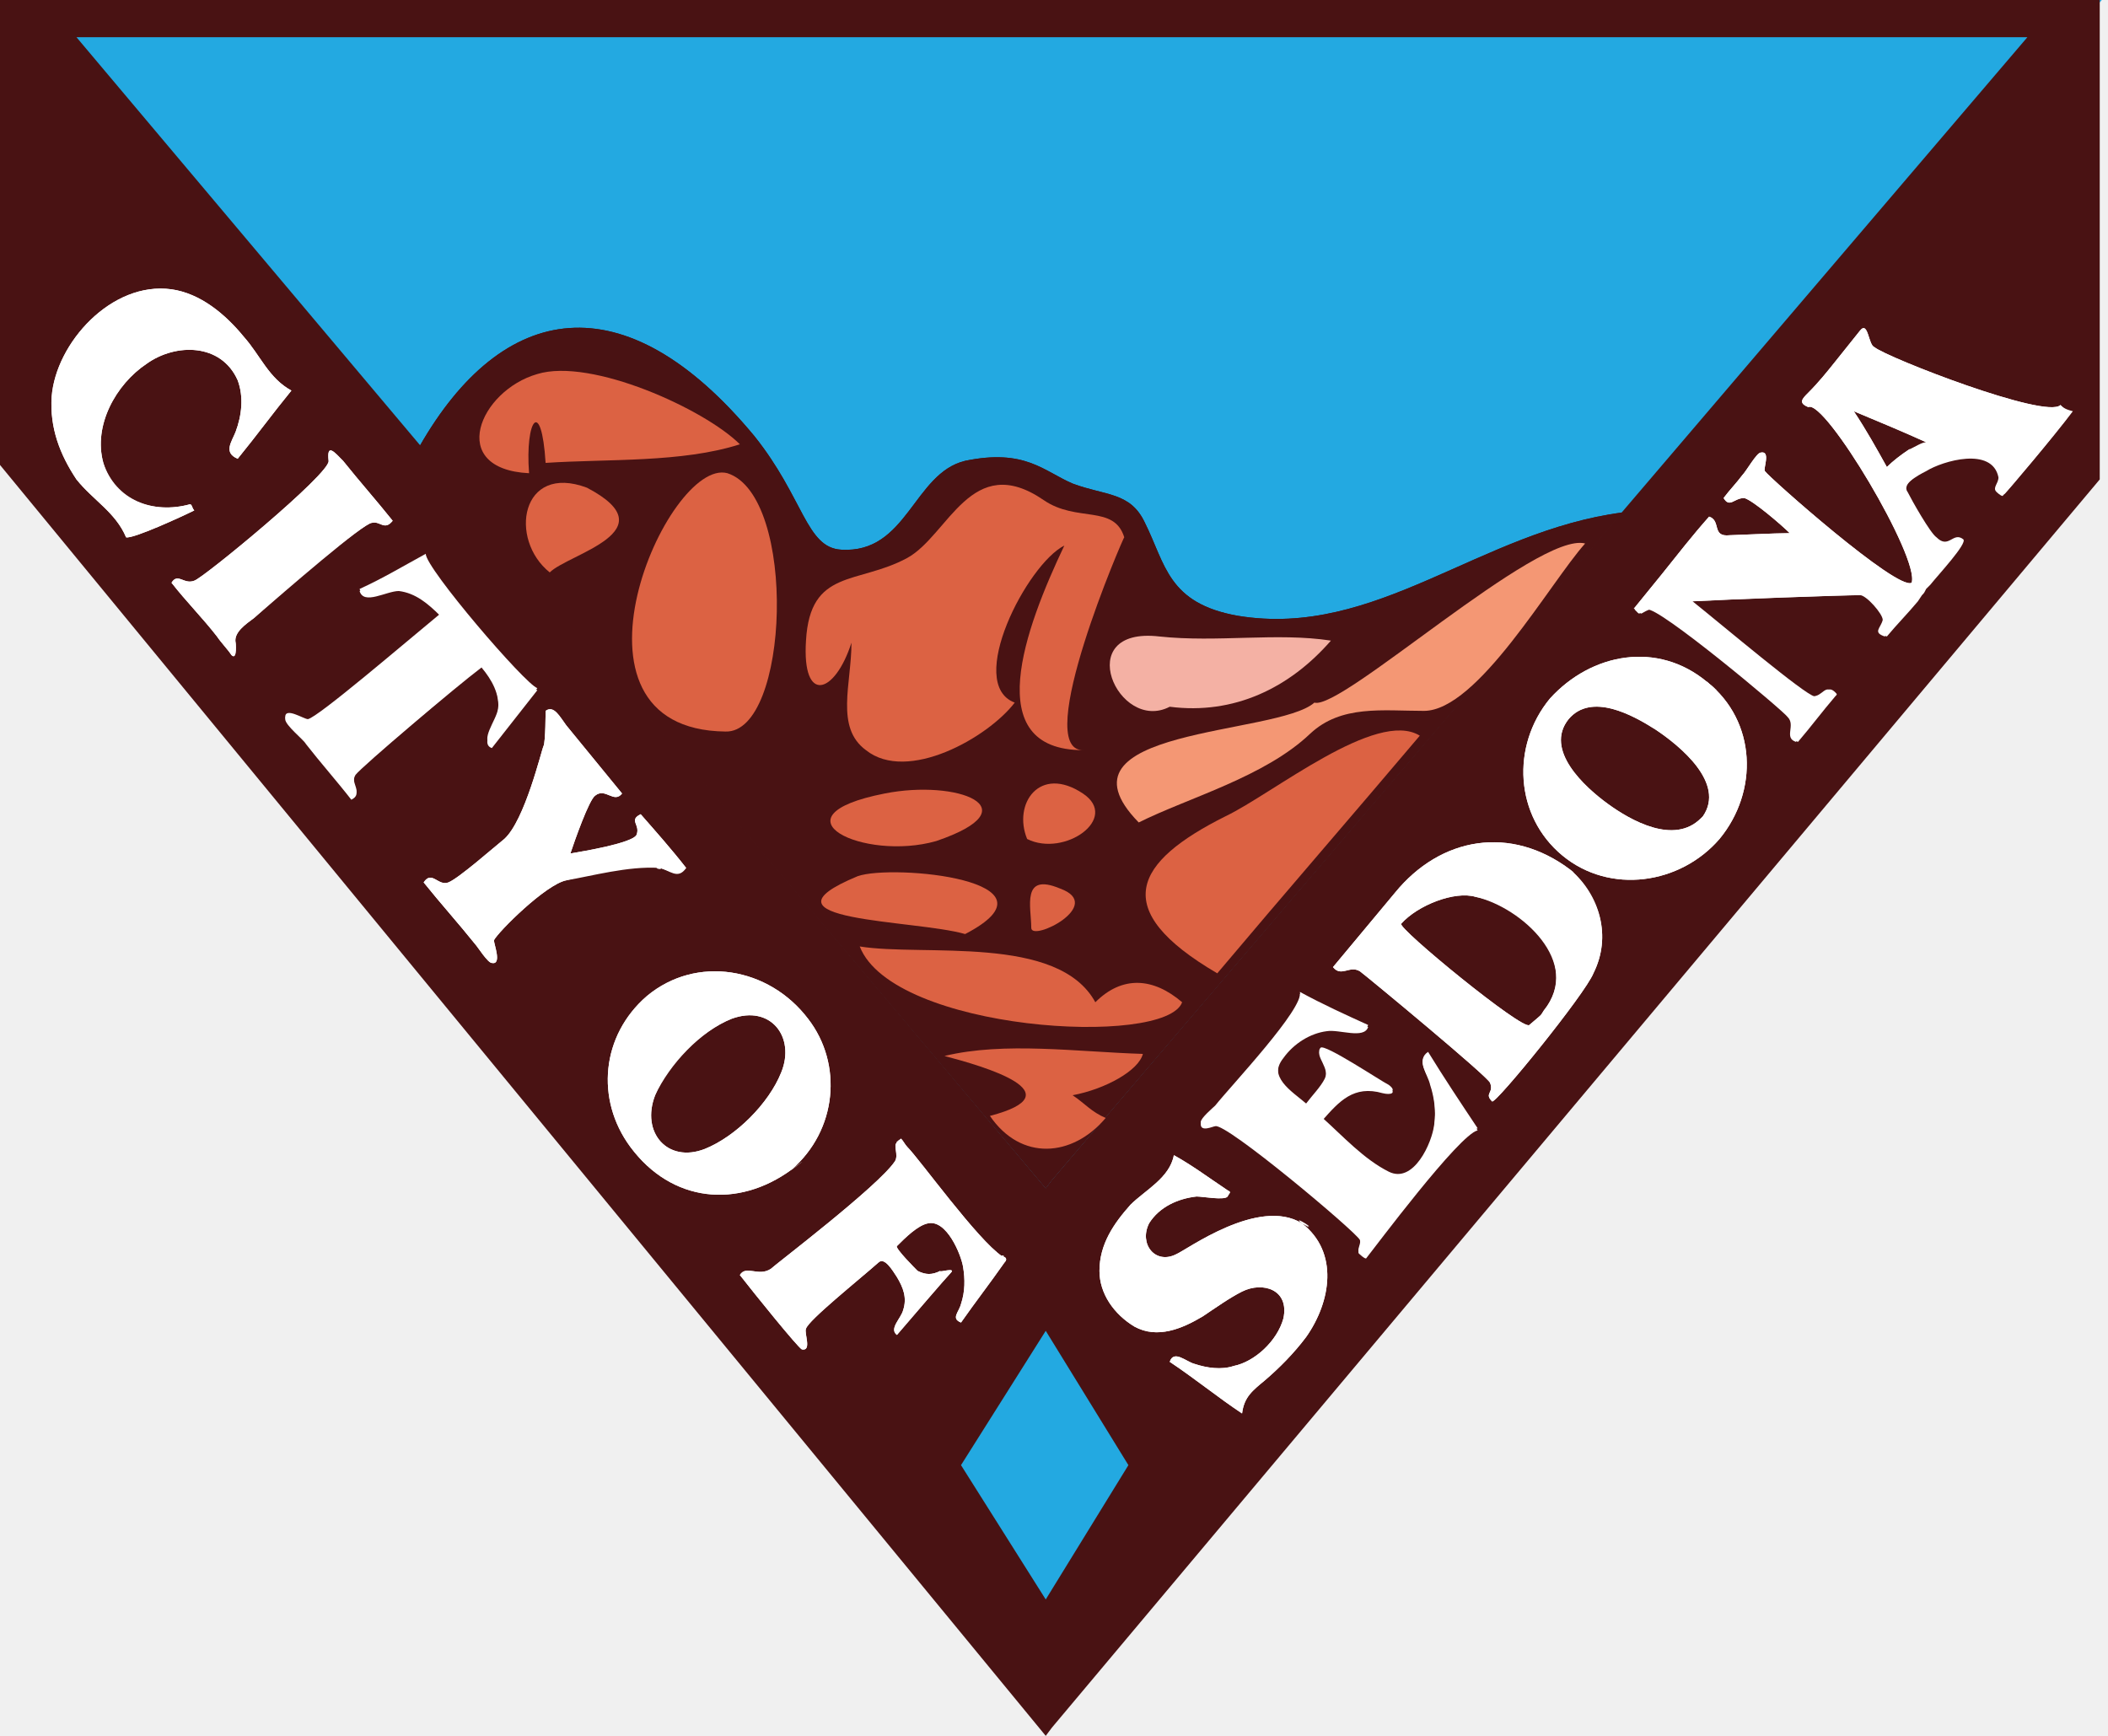
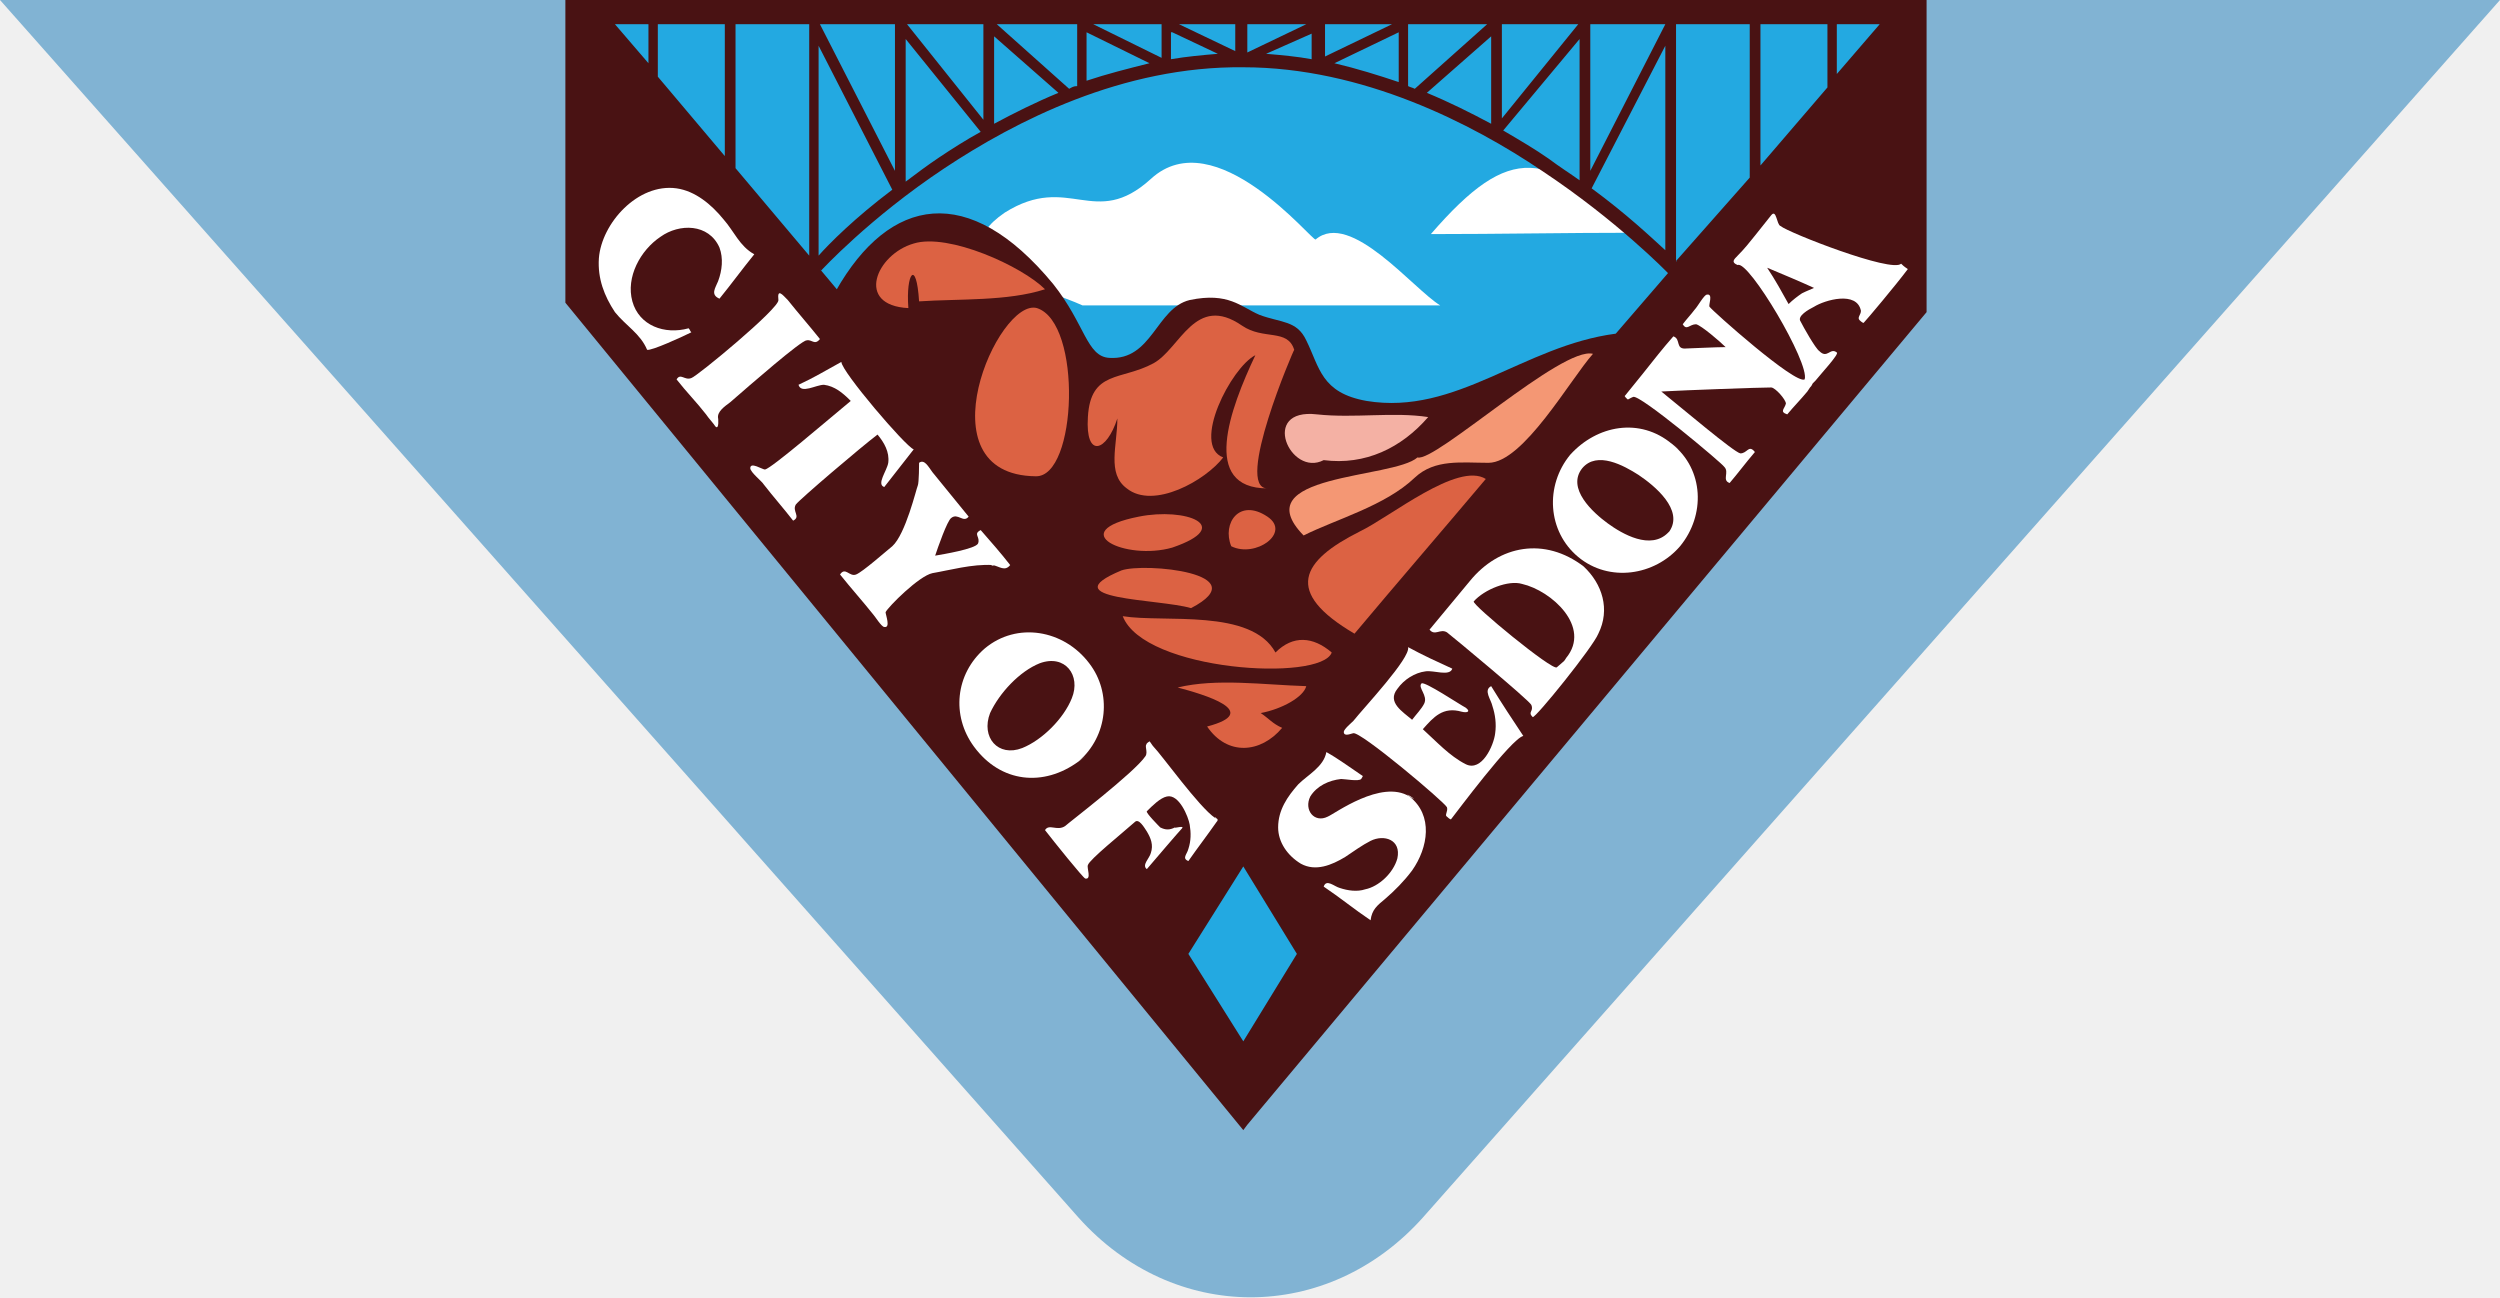
- <svg xmlns="http://www.w3.org/2000/svg" width="102" height="84" viewBox="0 0 102 84" fill="none">
-   <path d="M0 0L50.6 59.1L101.7 0H0Z" fill="#23A9E1" />
-   <path d="M50.9 0H0V22.5L50.6 84L50.9 83.6L101.6 23.2V0H50.9ZM50.9 57.1L50.6 57.5L3.7 1.8H50.9H98.1L50.9 57.1Z" fill="#491213" />
-   <path d="M50.6 57.5L50.9 57.1L78.5 24.8C71.6 25.7 66.6 30.9 59.9 29.8C56.5 29.2 56.4 27.3 55.4 25.3C54.7 23.8 53.5 24 51.9 23.4C50.5 22.8 49.6 21.7 46.7 22.3C44.2 22.9 43.9 26.8 40.7 26.6C39 26.5 38.9 24.1 36.5 21.1C30.2 13.5 24.3 14.6 20.3 21.6L50.6 57.5Z" fill="#491213" />
-   <path d="M23.3 32.2C23.8 32.8 24.2 33.5 24.1 34.3C24 34.9 23.2 35.8 23.8 36.1C24.5 35.2 25.3 34.2 26 33.3C25.4 33.1 20.6 27.5 20.6 26.8C19.5 27.4 18.5 28 17.4 28.5C17.6 29.2 18.7 28.5 19.3 28.5C20.1 28.6 20.7 29.1 21.3 29.7C19.6 31.1 15.4 34.7 14.9 34.8C14.7 34.8 13.8 34.2 13.8 34.7C13.8 35 14.7 35.7 14.8 35.9C15.5 36.8 16.3 37.7 17 38.6C17.6 38.3 16.9 37.9 17.2 37.4C17.5 37.1 22.1 33.2 23.3 32.2Z" fill="white" />
-   <path d="M18 25.3C18.4 25.2 18.6 25.7 19 25.2C18.2 24.2 17.4 23.3 16.6 22.3C16.2 21.9 15.8 21.4 15.9 22.3C16 22.9 9.8 28 9.4 28.1C8.9 28.3 8.6 27.7 8.3 28.2C9 29.1 9.8 29.9 10.5 30.8C10.7 31.1 11 31.4 11.2 31.7C11.5 32 11.4 31 11.4 31.1C11.3 30.6 11.9 30.2 12.3 29.9C13.8 28.5 17.6 25.3 18 25.3Z" fill="white" />
-   <path d="M9.2 24.4C7.4 24.9 5.6 24.2 5 22.4C4.5 20.6 5.6 18.6 7.1 17.6C8.5 16.6 10.7 16.6 11.5 18.4C11.8 19.2 11.7 20.1 11.4 20.9C11.2 21.4 10.8 21.9 11.5 22.2C12.4 21.1 13.2 20 14.1 18.9C13 18.3 12.6 17.2 11.8 16.3C10.9 15.2 9.7 14.2 8.3 14C5.4 13.6 2.7 16.6 2.5 19.2C2.4 20.7 2.9 22 3.7 23.2C4.5 24.2 5.6 24.8 6.1 26C6.4 26.1 8.8 25 9.4 24.7C9.3 24.6 9.3 24.4 9.2 24.4C8.5 24.6 9.2 24.4 9.2 24.4Z" fill="white" />
-   <path d="M48.5 60.8C47.3 60 44.5 56.1 43.9 55.5C43.8 55.4 43.7 55.2 43.6 55.1C43.6 55.1 43.3 55.3 43.4 55.3C43.2 55.4 43.5 55.9 43.3 56.2C42.5 57.4 37.5 61.2 37.3 61.4C36.7 61.8 36.1 61.2 35.8 61.7C36.5 62.6 38.6 65.2 38.8 65.3C39.3 65.4 38.9 64.5 39 64.3C39.1 63.9 41.6 61.9 42.5 61.1C42.8 60.8 43.2 61.5 43.4 61.8C43.7 62.3 43.9 62.8 43.7 63.4C43.6 63.8 43 64.3 43.4 64.6C44 63.9 45.8 61.8 46 61.6C46.3 61.3 45.4 61.6 45.5 61.5C45.1 61.7 44.8 61.7 44.4 61.5C44.3 61.4 43.3 60.4 43.4 60.3C43.8 59.9 44.4 59.3 44.9 59.2C45.8 59 46.5 60.7 46.6 61.3C46.7 61.9 46.7 62.5 46.5 63.1C46.4 63.5 46 63.8 46.5 64C47.2 63 47.9 62.1 48.6 61.1C48.8 60.9 48.6 60.8 48.5 60.8C48.4 60.7 48.7 60.8 48.5 60.8Z" fill="white" />
-   <path d="M38.3 56.6C40.5 54.7 40.8 51.5 39.1 49.3C37.2 46.8 33.7 46.2 31.3 48.2C29.1 50.1 28.8 53.2 30.5 55.5C32.5 58.2 35.7 58.5 38.3 56.6C39.5 55.7 38.2 56.7 38.3 56.6ZM37.8 51.9C37.2 53.4 35.6 55 34.1 55.6C32.3 56.3 31 54.8 31.7 53C32.3 51.5 33.9 49.9 35.4 49.3C37.3 48.6 38.5 50.2 37.8 51.9C37.5 52.8 37.9 51.7 37.8 51.9Z" fill="white" />
-   <path d="M31.9 42C32.4 42.1 32.8 42.6 33.2 42C32.5 41.1 31.7 40.2 31 39.4C30.4 39.7 31 39.9 30.8 40.4C30.6 40.8 28.2 41.2 27.6 41.3C27.8 40.7 28.5 38.7 28.8 38.5C29.3 38.1 29.7 38.9 30.1 38.4C29.2 37.3 28.3 36.2 27.4 35.1C27.1 34.7 26.8 34.1 26.4 34.4C26.4 34.4 26.4 35.9 26.3 36.1C26.2 36.3 25.4 39.7 24.4 40.6C23.9 41 22.2 42.5 21.7 42.7C21.2 42.9 20.9 42.1 20.5 42.7C21.3 43.7 22.2 44.7 23 45.7C23.1 45.8 23.6 46.6 23.8 46.6C24.3 46.7 23.9 45.7 23.9 45.5C24.1 45.1 26.4 42.8 27.4 42.6C28.6 42.3 30.4 41.8 31.9 42C32.2 42.1 31.5 42 31.9 42Z" fill="white" />
-   <path d="M69.2 52.4C69.4 53 69.5 53.7 69.4 54.4C69.3 55.3 68.4 57.3 67.2 56.7C66 56.1 65 55 64 54.1C64.8 53.2 65.5 52.4 66.9 52.8C67.3 52.9 67.6 52.8 67.2 52.5C66.8 52.3 64.1 50.5 63.9 50.7C63.6 51 64.4 51.6 64.1 52.2C63.9 52.6 63.5 53 63.2 53.4C62.5 52.8 61.3 52.1 62.1 51.1C62.6 50.4 63.4 49.9 64.2 49.8C64.8 49.7 66 50.2 66.2 49.6C65.1 49.1 64 48.6 62.9 48C63.1 48.8 59.6 52.5 58.8 53.5C58.7 53.6 58.1 54.1 58.1 54.3C58.1 54.7 58.7 54.4 58.8 54.4C59.3 54.2 65.6 59.5 65.8 59.9C65.9 60.2 65.6 60.5 65.8 60.6C65.8 60.6 66 60.8 66.1 60.8C66.5 60.3 70.6 54.8 71.5 54.6C70.7 53.4 69.9 52.2 69.1 50.9C68.5 51.3 69.1 52 69.2 52.4Z" fill="white" />
-   <path d="M63 59.2C60.9 57.9 57.4 60.5 56.9 60.7C55.9 61.2 55.1 60.2 55.6 59.2C56.1 58.4 57 58 57.9 57.9C58.2 57.9 59.3 58.1 59.4 57.9C59.5 57.7 59.6 57.7 59.4 57.6C58.5 57 57.7 56.4 56.8 55.9C56.6 57 55.4 57.6 54.7 58.3C53.9 59.2 53.2 60.2 53.2 61.5C53.2 62.6 53.9 63.6 54.9 64.2C56 64.8 57.2 64.3 58.2 63.7C58.8 63.3 59.5 62.8 60.1 62.5C61.1 62 62.4 62.4 62.1 63.8C61.8 64.9 60.7 65.9 59.7 66.1C59.1 66.3 58.4 66.2 57.8 66C57.4 65.9 56.8 65.3 56.6 65.9C57.8 66.7 58.9 67.6 60.1 68.4C60.2 67.6 60.6 67.3 61.2 66.8C61.9 66.2 62.6 65.5 63.2 64.7C64.4 63 64.8 60.6 63 59.2Z" fill="white" />
-   <path d="M63 59.2C64 59.7 62.4 58.7 63 59.2V59.2Z" fill="white" />
-   <path d="M99.7 19.6C99 20.3 91.3 17.3 90.7 16.8C90.4 16.7 90.4 15.5 90 16C89.6 16.5 89.2 17 88.8 17.5C88.4 18 88 18.5 87.5 19C87.2 19.3 87 19.5 87.5 19.7C88.3 19.3 92.9 27 92.5 28.2C91.8 28.6 85.6 23.1 85.4 22.8C85.3 22.7 85.7 21.8 85.2 21.9C85 21.9 84.5 22.8 84.3 23C84 23.4 83.7 23.7 83.4 24.1C83.7 24.6 83.9 24.1 84.4 24.1C84.8 24.2 86.2 25.4 86.6 25.8C85.9 25.8 83.9 25.9 83.7 25.9C82.8 26 83.3 25.2 82.7 25C81.9 25.9 81.2 26.8 80.4 27.8C80 28.3 79.5 28.9 79.1 29.4C79 29.5 79.1 29.4 79.2 29.5C79.5 29.8 79.3 29.7 79.8 29.5C80.3 29.3 86.4 34.4 86.6 34.7C87 35.2 86.4 35.7 87 35.9C87.6 35.2 88.2 34.4 88.8 33.7C88.9 33.6 88.9 33.6 88.8 33.5C88.4 33.1 88.3 33.7 87.8 33.7C87.3 33.6 83.4 30.3 81.9 29.1C83.7 29 89.2 28.8 90.1 28.8C90.4 28.8 91.2 29.7 91.2 30C91.1 30.4 90.7 30.6 91.3 30.8C91.8 30.2 92.3 29.7 92.8 29.1L93 28.8C93.1 28.7 93.1 28.7 93.2 28.5L93.4 28.3C93.8 27.8 95.2 26.3 95 26.1C94.5 25.7 94.3 26.6 93.7 26C93.4 25.8 92.5 24.2 92.3 23.8C92 23.4 92.9 22.9 93.3 22.7C94.1 22.2 96.5 21.5 96.8 23C96.8 23.3 96.5 23.5 96.7 23.7C96.7 23.7 96.9 23.9 97 23.9C97.2 23.7 99.4 21.1 100.3 19.9C99.9 19.8 99.8 19.7 99.7 19.6ZM92.3 21.8C92.4 21.7 92.5 21.7 92.3 21.8C92 22 91.6 22.3 91.3 22.6C90.8 21.7 90.3 20.8 89.7 19.9C90.9 20.4 92.1 20.9 93.2 21.4C93 21.4 92.7 21.6 92.3 21.8Z" fill="white" />
-   <path d="M82.6 33C80.2 31 77 31.6 75 33.8C73.1 36.1 73.3 39.5 75.6 41.4C77.9 43.3 81.3 42.8 83.2 40.6C85.1 38.3 85 34.9 82.6 33ZM82.3 39.6C81 40.9 78.9 39.7 77.8 38.9C76.7 38.1 74.7 36.3 75.9 34.8C77 33.5 79 34.6 80.1 35.3C81.3 36.1 83.5 37.9 82.4 39.5C82.5 39.4 82.5 39.4 82.3 39.6Z" fill="white" />
-   <path d="M82.6 33C83.8 34 82.3 32.8 82.6 33V33Z" fill="white" />
-   <path d="M82.3 39.6C82.4 39.5 82.4 39.5 82.4 39.5C82.3 39.6 82.3 39.6 82.3 39.6Z" fill="white" />
-   <path d="M76 42.1C76.1 42.2 76.3 42.3 76 42.1C73.1 39.9 69.7 40.5 67.5 43.2C66.5 44.4 65.5 45.6 64.5 46.8C64.9 47.3 65.3 46.7 65.8 47C66.2 47.3 72 52.1 72.1 52.4C72.3 52.9 71.8 52.9 72.2 53.3C72.4 53.4 76.7 48.1 77.1 47.1C78 45.3 77.4 43.3 76 42.1ZM74.7 48.9C74.5 49.2 74.7 49 74 49.6C73.7 49.9 67.6 44.9 67.8 44.7C68.6 43.8 70.4 43.1 71.4 43.4C73.6 43.8 76.6 46.5 74.7 48.9Z" fill="white" />
-   <path d="M50.6 57.5L50.9 57.1L78.5 24.8C71.6 25.7 66.6 30.9 59.9 29.8C56.5 29.2 56.4 27.3 55.4 25.3C54.7 23.8 53.5 24 51.9 23.4C50.5 22.8 49.6 21.7 46.7 22.3C44.2 22.9 43.9 26.8 40.7 26.6C39 26.5 38.9 24.1 36.5 21.1C30.2 13.5 24.3 14.6 20.3 21.6L50.6 57.5Z" fill="#491213" />
-   <path d="M46.5 70.9L50.6 64.4L54.6 70.9L50.6 77.4L46.5 70.9Z" fill="#23A9E1" />
-   <path d="M23.3 32.3C23.8 32.9 24.2 33.6 24.1 34.4C24 35 23.2 36 23.8 36.2C24.5 35.3 25.3 34.3 26 33.4C25.4 33.2 20.6 27.6 20.6 26.9C19.5 27.5 18.5 28.1 17.4 28.6C17.6 29.3 18.7 28.6 19.3 28.6C20.1 28.7 20.7 29.2 21.3 29.8C19.6 31.2 15.4 34.8 14.9 34.9C14.7 34.9 13.8 34.3 13.8 34.8C13.8 35.1 14.7 35.8 14.8 36C15.5 36.9 16.3 37.8 17 38.7C17.6 38.4 16.9 38 17.2 37.5C17.5 37.1 22.1 33.2 23.3 32.3Z" fill="white" />
-   <path d="M18 25.3C18.4 25.2 18.6 25.7 19 25.2C18.2 24.2 17.4 23.3 16.6 22.3C16.2 21.9 15.8 21.4 15.9 22.3C16 22.9 9.8 28 9.4 28.1C8.9 28.3 8.6 27.7 8.3 28.2C9 29.1 9.8 29.9 10.5 30.8C10.7 31.1 11 31.4 11.2 31.7C11.5 32 11.4 31 11.4 31.1C11.3 30.6 11.9 30.2 12.3 29.9C13.8 28.6 17.6 25.3 18 25.3Z" fill="white" />
-   <path d="M9.2 24.4C7.4 24.9 5.5 24.2 5 22.4C4.5 20.6 5.6 18.6 7.1 17.6C8.5 16.6 10.7 16.6 11.5 18.4C11.8 19.2 11.7 20.1 11.4 20.9C11.2 21.4 10.8 21.9 11.5 22.2C12.4 21.1 13.2 20 14.1 18.9C13 18.3 12.6 17.2 11.8 16.3C10.9 15.2 9.7 14.2 8.3 14C5.4 13.6 2.7 16.6 2.5 19.2C2.4 20.7 2.9 22 3.7 23.2C4.5 24.2 5.6 24.8 6.1 26C6.4 26.1 8.8 25 9.4 24.7C9.3 24.6 9.3 24.5 9.2 24.4C8.5 24.6 9.2 24.4 9.2 24.4Z" fill="white" />
-   <path d="M48.5 60.8C47.3 60 44.5 56.1 43.9 55.5C43.8 55.4 43.7 55.2 43.6 55.1C43.6 55.1 43.3 55.3 43.4 55.3C43.2 55.4 43.5 55.9 43.3 56.2C42.5 57.4 37.5 61.2 37.3 61.4C36.7 61.8 36.1 61.2 35.8 61.7C36.5 62.6 38.6 65.2 38.8 65.3C39.3 65.4 38.9 64.5 39 64.3C39.1 63.9 41.6 61.9 42.5 61.1C42.8 60.8 43.2 61.5 43.4 61.8C43.7 62.3 43.9 62.8 43.7 63.4C43.6 63.8 43 64.3 43.4 64.6C44 63.9 45.8 61.8 46 61.6C46.3 61.3 45.4 61.6 45.5 61.5C45.1 61.7 44.8 61.7 44.4 61.5C44.3 61.4 43.3 60.4 43.4 60.3C43.8 59.9 44.4 59.3 44.9 59.2C45.8 59 46.5 60.7 46.6 61.3C46.7 61.9 46.7 62.5 46.5 63.1C46.4 63.5 46 63.8 46.5 64C47.2 63 47.9 62.1 48.6 61.1C48.8 60.9 48.6 60.8 48.5 60.8C48.4 60.7 48.7 60.8 48.5 60.8Z" fill="white" />
-   <path d="M38.3 56.6C40.5 54.7 40.8 51.5 39.1 49.3C37.2 46.8 33.7 46.2 31.3 48.2C29.1 50.1 28.8 53.2 30.5 55.5C32.5 58.2 35.7 58.5 38.3 56.6C39.5 55.7 38.2 56.7 38.3 56.6ZM37.8 51.9C37.2 53.4 35.6 55 34.1 55.6C32.3 56.3 31 54.8 31.7 53C32.4 51.5 33.9 49.9 35.4 49.3C37.3 48.6 38.5 50.2 37.8 51.9C37.4 52.8 37.9 51.7 37.8 51.9Z" fill="white" />
-   <path d="M31.9 42C32.4 42.1 32.8 42.5 33.2 42C32.5 41.1 31.7 40.2 31 39.4C30.4 39.7 31 39.9 30.8 40.4C30.6 40.8 28.2 41.2 27.6 41.3C27.8 40.7 28.5 38.7 28.8 38.5C29.3 38.1 29.7 38.9 30.1 38.4C29.2 37.3 28.3 36.2 27.4 35.1C27.1 34.7 26.8 34.1 26.4 34.4C26.4 34.4 26.4 35.9 26.3 36.1C26.2 36.3 25.4 39.7 24.4 40.6C23.9 41 22.2 42.5 21.7 42.7C21.2 42.9 20.9 42.1 20.5 42.7C21.3 43.7 22.2 44.7 23 45.7C23.1 45.8 23.6 46.6 23.8 46.6C24.3 46.7 23.9 45.7 23.9 45.5C24.1 45.1 26.4 42.8 27.4 42.6C28.6 42.4 30.4 41.9 31.9 42C32.2 42.1 31.5 42 31.9 42Z" fill="white" />
-   <path d="M25.6 22.9C21.6 22.7 23.2 18.9 26 18.1C28.6 17.3 34.1 19.8 35.8 21.5C33 22.4 29.4 22.2 26.4 22.4C26.2 19.2 25.4 20.3 25.6 22.9Z" fill="#DC6243" />
-   <path d="M26.6 27.7C24.6 26.1 25.2 22.4 28.4 23.6C32.4 25.7 27.5 26.8 26.6 27.7Z" fill="#DC6243" />
-   <path d="M35.1 35.4C26.5 35.3 32.3 22.1 35.2 22.9C38.6 24 38.2 35.5 35.1 35.4Z" fill="#DC6243" />
-   <path d="M41.2 31.1C40.4 33.6 38.8 34.1 39 31C39.2 27.5 41.5 28.3 43.9 27C45.9 25.9 47 21.8 50.5 24.2C52.1 25.3 53.9 24.4 54.4 26C54.4 25.9 49.9 36.3 52.4 36.3C47.4 36.3 49.6 30.4 51.5 26.4C49.7 27.3 46.7 33.1 49.1 34C47.8 35.7 43.9 37.9 41.9 36.3C40.4 35.2 41.2 33.1 41.2 31.1Z" fill="#DC6243" />
-   <path d="M45.3 40.7C41.8 41.7 37.2 39.5 42.8 38.4C46.3 37.7 50 39.1 45.3 40.7C45.4 40.7 45.2 40.7 45.3 40.7Z" fill="#DC6243" />
-   <path d="M49.7 40.6C49 38.9 50.3 37 52.4 38.4C54.2 39.6 51.5 41.5 49.7 40.6Z" fill="#DC6243" />
-   <path d="M46.7 45.2C44.3 44.5 36.2 44.6 41.5 42.4C43.2 41.8 51.7 42.6 46.7 45.2Z" fill="#DC6243" />
-   <path d="M49.9 44.9C49.9 43.9 49.4 42.2 51.3 43C53.5 43.8 49.9 45.6 49.9 44.9C49.9 44.9 49.9 44.7 49.9 44.9Z" fill="#DC6243" />
-   <path d="M57.2 48.5C55.8 47.3 54.3 47.2 53 48.5C51.2 45.2 44.7 46.3 41.6 45.8C43.2 49.9 56.4 50.7 57.2 48.5Z" fill="#DC6243" />
-   <path d="M55.3 51C52.1 50.9 48.6 50.4 45.7 51.1C47.6 51.6 52.1 52.9 47.9 54C49.4 56.2 51.9 56 53.5 54.1C52.8 53.8 52.5 53.4 51.9 53C53.5 52.7 55.1 51.8 55.3 51Z" fill="#DC6243" />
-   <path d="M58.9 47.1C53.6 44 54.9 41.7 59.3 39.5C61.6 38.4 66.6 34.3 68.7 35.6C65.4 39.5 62.1 43.3 58.9 47.1Z" fill="#DC6243" />
-   <path d="M55.1 39.8C50.6 35.2 61.8 35.6 63.6 34C64.9 34.4 74.4 25.7 76.7 26.3C75 28.2 71.5 34.4 68.9 34.4C66.9 34.4 64.9 34.1 63.4 35.5C61.2 37.6 57.5 38.6 55.1 39.8Z" fill="#F49774" />
-   <path d="M56.6 34.2C54.1 35.5 51.8 30.3 56.1 30.8C58.9 31.1 61.8 30.6 64.4 31C62.4 33.3 59.7 34.6 56.6 34.2Z" fill="#F4B1A4" />
-   <path d="M69.2 52.5C69.4 53.1 69.5 53.8 69.4 54.5C69.3 55.4 68.4 57.4 67.2 56.8C66 56.2 65 55.1 64 54.2C64.8 53.3 65.5 52.5 66.9 52.9C67.3 53 67.6 52.9 67.2 52.6C66.8 52.4 64.1 50.6 63.9 50.8C63.6 51.1 64.4 51.7 64.1 52.3C63.9 52.7 63.5 53.1 63.2 53.5C62.5 52.9 61.3 52.2 62.1 51.2C62.6 50.5 63.4 50 64.2 49.9C64.8 49.8 66 50.3 66.2 49.7C65.1 49.2 64 48.7 62.9 48.1C63.1 48.9 59.6 52.6 58.8 53.6C58.7 53.7 58.1 54.2 58.1 54.4C58.1 54.8 58.7 54.5 58.8 54.5C59.3 54.3 65.6 59.6 65.8 60C65.9 60.3 65.6 60.6 65.8 60.7C65.8 60.7 66 60.9 66.1 60.9C66.5 60.4 70.6 54.9 71.5 54.7C70.7 53.5 69.9 52.3 69.1 51C68.5 51.3 69.1 52 69.2 52.5Z" fill="white" />
-   <path d="M63 59.2C60.9 57.9 57.4 60.5 56.9 60.7C55.9 61.2 55.1 60.2 55.6 59.2C56.1 58.4 57 58 57.9 57.9C58.2 57.9 59.2 58.1 59.4 57.9C59.5 57.7 59.6 57.7 59.4 57.6C58.5 57 57.7 56.4 56.8 55.9C56.6 57 55.4 57.6 54.7 58.3C53.9 59.2 53.2 60.2 53.2 61.5C53.2 62.6 53.9 63.6 54.9 64.2C56 64.8 57.2 64.3 58.2 63.7C58.8 63.3 59.5 62.8 60.1 62.5C61.1 62 62.4 62.4 62.1 63.8C61.8 64.9 60.7 65.9 59.7 66.1C59.1 66.3 58.4 66.2 57.8 66C57.4 65.9 56.8 65.3 56.6 65.9C57.8 66.7 58.9 67.6 60.1 68.4C60.2 67.6 60.6 67.3 61.2 66.8C61.9 66.2 62.6 65.5 63.2 64.7C64.4 63 64.8 60.6 63 59.2Z" fill="white" />
-   <path d="M63 59.2C64 59.8 62.4 58.7 63 59.2V59.2Z" fill="white" />
-   <path d="M99.7 19.6C99 20.3 91.3 17.3 90.7 16.8C90.4 16.7 90.4 15.5 90 16C89.6 16.5 89.2 17 88.8 17.5C88.4 18 88 18.5 87.5 19C87.2 19.3 87 19.5 87.5 19.7C88.3 19.3 92.9 27 92.5 28.2C91.8 28.6 85.6 23.1 85.4 22.8C85.3 22.7 85.7 21.8 85.2 21.9C85 21.9 84.5 22.8 84.3 23C84 23.4 83.7 23.7 83.4 24.1C83.7 24.6 83.9 24.1 84.4 24.1C84.8 24.2 86.2 25.4 86.6 25.8C85.9 25.8 83.9 25.9 83.7 25.9C82.8 26 83.3 25.2 82.7 25C81.9 25.9 81.2 26.8 80.4 27.8C80 28.3 79.5 28.9 79.1 29.4C79 29.5 79.1 29.4 79.1 29.5C79.4 29.8 79.2 29.7 79.7 29.5C80.2 29.3 86.3 34.4 86.5 34.7C86.9 35.1 86.3 35.7 86.9 35.9C87.5 35.2 88.1 34.4 88.7 33.7C88.8 33.6 88.8 33.6 88.7 33.5C88.3 33.1 88.2 33.7 87.7 33.7C87.2 33.6 83.3 30.3 81.8 29.1C83.6 29 89.1 28.8 90 28.8C90.3 28.8 91.1 29.7 91.1 30C91 30.4 90.6 30.6 91.2 30.8C91.7 30.2 92.2 29.7 92.7 29.1L92.9 28.8C93 28.7 93 28.7 93.1 28.5L93.3 28.3C93.7 27.8 95.1 26.3 94.9 26.2C94.4 25.8 94.2 26.7 93.6 26.1C93.3 25.9 92.4 24.3 92.2 23.9C91.9 23.5 92.8 23 93.2 22.8C94 22.3 96.4 21.6 96.7 23.1C96.7 23.4 96.4 23.6 96.6 23.8C96.6 23.8 96.8 24 96.9 24C97.1 23.8 99.3 21.2 100.2 20C99.9 19.8 99.8 19.7 99.7 19.6ZM92.3 21.8C92.4 21.8 92.5 21.7 92.3 21.8C92 22 91.6 22.3 91.3 22.6C90.8 21.7 90.3 20.8 89.7 19.9C90.9 20.4 92.1 20.9 93.2 21.4C93 21.5 92.7 21.6 92.3 21.8Z" fill="white" />
-   <path d="M82.6 33C80.2 31 77 31.6 75 33.8C73.1 36.1 73.3 39.5 75.6 41.4C77.9 43.3 81.3 42.8 83.2 40.6C85.1 38.3 85 34.9 82.6 33ZM82.3 39.6C82.3 39.6 82.3 39.7 82.3 39.6C81 40.9 78.9 39.7 77.8 38.9C76.7 38.1 74.7 36.3 75.9 34.8C77 33.5 79 34.6 80.1 35.3C81.3 36.1 83.5 37.9 82.4 39.5C82.5 39.4 82.5 39.4 82.3 39.6Z" fill="white" />
-   <path d="M82.6 33C83.8 34 82.3 32.8 82.6 33V33Z" fill="white" />
-   <path d="M82.3 39.7C82.3 39.6 82.3 39.6 82.3 39.7C82.4 39.6 82.4 39.6 82.4 39.6C82.3 39.6 82.3 39.7 82.3 39.7Z" fill="white" />
-   <path d="M76 42.1C76.1 42.2 76.3 42.4 76 42.1C73.1 39.9 69.7 40.5 67.5 43.2C66.5 44.4 65.5 45.6 64.5 46.8C64.9 47.3 65.3 46.7 65.8 47C66.2 47.3 72 52.1 72.1 52.4C72.3 52.9 71.8 52.9 72.2 53.3C72.4 53.4 76.7 48.1 77.1 47.1C78 45.3 77.4 43.4 76 42.1ZM74.7 48.9C74.5 49.2 74.7 49 74 49.6C73.7 49.9 67.6 44.9 67.8 44.7C68.6 43.8 70.4 43.1 71.4 43.4C73.6 43.9 76.6 46.6 74.7 48.9Z" fill="white" />
+ <svg xmlns="http://www.w3.org/2000/svg" width="185" height="96" viewBox="0 0 185 96" fill="none">
+   <path d="M185 0H0L79.81 90.101C86.849 97.966 98.25 97.966 105.289 90.101L185 0Z" fill="#81B3D3" />
+   <path d="M42.83 0.697L92.004 58.84L140.882 1.095L42.83 0.697Z" fill="#23A9E1" />
+   <path d="M120.954 17.224C115.898 17.224 110.941 17.323 105.884 17.323C111.833 10.454 114.51 11.151 120.954 17.224Z" fill="white" />
+   <path d="M80.107 22.6C88.931 22.6 97.755 22.6 106.578 22.6C104.595 21.405 99.936 15.531 97.358 17.721C97.16 17.921 89.922 8.861 85.163 13.241C80.999 17.025 79.116 12.744 74.357 15.73C69.102 19.314 77.529 21.405 80.107 22.6Z" fill="white" />
+   <path d="M92.302 0H41.838V22.401L92.004 83.63L92.302 83.231L142.567 23.098V0H92.302ZM54.429 1.792H59.882V18.916L54.429 12.445V1.792ZM53.636 11.549L48.679 5.675V1.792H53.636V11.549ZM72.771 8.861L67.12 1.792H72.771V8.861ZM66.227 12.644L60.675 1.792H66.227V12.644ZM60.576 3.385L66.029 14.038C63.253 16.129 61.369 18.02 60.576 18.916V3.385ZM67.02 2.887L72.572 9.757C71.482 10.354 70.391 11.051 69.499 11.648C68.607 12.246 67.814 12.843 67.02 13.441V2.887ZM73.564 2.688L78.323 6.87C76.637 7.566 75.051 8.363 73.564 9.159V2.688ZM79.116 6.571L73.762 1.792H79.711V6.372C79.413 6.372 79.314 6.471 79.116 6.571ZM98.052 1.792H103.009L98.052 4.181V1.792ZM92.302 1.792H96.664L92.302 3.883V1.792ZM91.409 3.783L87.245 1.792H91.409V3.783ZM85.957 4.281L80.9 1.792H85.957V4.281ZM80.405 2.389L85.064 4.679C83.478 5.078 81.892 5.476 80.405 5.974V2.389ZM86.75 2.389L90.121 3.982C88.931 4.082 87.84 4.181 86.651 4.381V2.389H86.75ZM97.061 2.489V4.381C95.97 4.181 94.879 4.082 93.69 3.982L97.061 2.489ZM103.505 2.389V6.073C102.018 5.575 100.431 5.078 98.746 4.679L103.505 2.389ZM104.199 1.792H110.048L104.695 6.571C104.496 6.471 104.397 6.471 104.199 6.372V1.792ZM117.682 1.792H123.234L117.682 12.644V1.792ZM111.139 1.792H116.79L111.139 8.761V1.792ZM110.346 2.688V9.159C108.859 8.363 107.272 7.566 105.587 6.87L110.346 2.688ZM116.889 2.887V13.341C116.195 12.843 115.402 12.345 114.609 11.748C113.617 11.051 112.428 10.354 111.238 9.657L116.889 2.887ZM123.234 3.385V18.518C122.144 17.522 120.359 15.83 117.781 13.938L123.234 3.385ZM124.027 19.314V1.792H129.48V13.142L124.027 19.314C124.126 19.414 124.027 19.414 124.027 19.314ZM130.273 1.792H135.23V6.471L130.273 12.246V1.792ZM47.985 1.792V4.679L45.506 1.792H47.985ZM60.675 19.912L60.774 20.011C60.774 20.011 64.344 16.129 69.895 12.445C75.15 8.96 83.082 4.878 92.004 4.978C100.828 4.978 108.958 9.159 114.113 12.644C119.665 16.328 123.333 20.111 123.432 20.21L119.566 24.691C112.725 25.587 107.768 30.764 101.125 29.669C97.755 29.071 97.655 27.18 96.664 25.189C95.97 23.695 94.78 23.894 93.194 23.297C91.806 22.7 90.914 21.604 88.039 22.202C85.56 22.799 85.263 26.682 82.09 26.483C80.405 26.383 80.305 23.994 77.926 21.007C71.68 13.441 65.831 14.536 61.865 21.505L91.905 57.247L60.675 19.912ZM135.924 5.476V1.792H139.097L135.924 5.476Z" fill="#491213" />
+   <path d="M87.939 70.588L92.004 64.116L95.97 70.588L92.004 77.059L87.939 70.588Z" fill="#23A9E1" />
+   <path d="M64.938 32.158C65.434 32.755 65.831 33.452 65.731 34.248C65.632 34.846 64.839 35.841 65.434 36.04C66.128 35.144 66.921 34.149 67.615 33.253C67.02 33.054 62.261 27.478 62.261 26.781C61.171 27.379 60.179 27.976 59.089 28.474C59.287 29.171 60.378 28.474 60.973 28.474C61.766 28.573 62.361 29.071 62.956 29.669C61.27 31.062 57.106 34.647 56.61 34.746C56.412 34.746 55.52 34.149 55.52 34.647C55.52 34.945 56.412 35.642 56.511 35.841C57.205 36.737 57.998 37.633 58.692 38.529C59.287 38.231 58.593 37.833 58.891 37.335C59.188 36.937 63.749 33.054 64.938 32.158Z" fill="white" />
+   <path d="M59.684 25.189C60.08 25.089 60.279 25.587 60.675 25.089C59.882 24.093 59.089 23.197 58.296 22.202C57.899 21.803 57.503 21.306 57.602 22.202C57.701 22.799 51.554 27.877 51.158 27.976C50.662 28.175 50.364 27.578 50.067 28.076C50.761 28.972 51.554 29.768 52.248 30.664C52.446 30.963 52.744 31.262 52.942 31.56C53.239 31.859 53.14 30.863 53.14 30.963C53.041 30.465 53.636 30.067 54.033 29.768C55.52 28.474 59.287 25.189 59.684 25.189Z" fill="white" />
+   <path d="M50.959 24.293C49.175 24.79 47.291 24.093 46.795 22.301C46.3 20.509 47.39 18.518 48.877 17.522C50.265 16.527 52.446 16.527 53.24 18.319C53.537 19.115 53.438 20.011 53.14 20.808C52.942 21.306 52.546 21.803 53.24 22.102C54.132 21.007 54.925 19.912 55.817 18.817C54.727 18.219 54.33 17.124 53.537 16.228C52.645 15.133 51.455 14.137 50.067 13.938C47.192 13.54 44.515 16.527 44.317 19.115C44.218 20.609 44.713 21.903 45.506 23.098C46.3 24.093 47.39 24.691 47.886 25.885C48.183 25.985 50.563 24.89 51.158 24.591C51.058 24.492 51.058 24.392 50.959 24.293C50.265 24.492 50.959 24.293 50.959 24.293Z" fill="white" />
+   <path d="M89.922 60.532C88.733 59.736 85.957 55.853 85.362 55.255C85.263 55.156 85.163 54.957 85.064 54.857C85.064 54.857 84.767 55.056 84.866 55.056C84.668 55.156 84.965 55.654 84.767 55.952C83.974 57.147 79.017 60.93 78.818 61.129C78.224 61.528 77.629 60.93 77.331 61.428C78.025 62.324 80.107 64.913 80.305 65.012C80.801 65.112 80.405 64.216 80.504 64.017C80.603 63.618 83.082 61.627 83.974 60.831C84.271 60.532 84.668 61.229 84.866 61.528C85.163 62.025 85.362 62.523 85.163 63.121C85.064 63.519 84.469 64.017 84.866 64.315C85.461 63.618 87.245 61.528 87.444 61.328C87.741 61.03 86.849 61.328 86.948 61.229C86.551 61.428 86.254 61.428 85.857 61.229C85.758 61.129 84.767 60.134 84.866 60.034C85.263 59.636 85.857 59.039 86.353 58.939C87.245 58.74 87.939 60.432 88.039 61.03C88.138 61.627 88.138 62.224 87.939 62.822C87.84 63.22 87.444 63.519 87.939 63.718C88.633 62.722 89.327 61.826 90.021 60.831C90.22 60.632 90.021 60.532 89.922 60.532C89.823 60.432 90.121 60.532 89.922 60.532Z" fill="white" />
+   <path d="M79.81 56.35C81.991 54.459 82.288 51.273 80.603 49.083C78.719 46.594 75.249 45.996 72.87 47.988C70.689 49.879 70.391 52.965 72.077 55.255C74.059 57.944 77.232 58.242 79.81 56.35C80.999 55.455 79.711 56.45 79.81 56.35ZM79.314 51.671C78.719 53.165 77.133 54.758 75.646 55.355C73.861 56.052 72.572 54.559 73.266 52.766C73.96 51.273 75.448 49.68 76.935 49.083C78.818 48.386 80.008 49.979 79.314 51.671C78.918 52.567 79.413 51.472 79.314 51.671Z" fill="white" />
+   <path d="M73.465 41.815C73.96 41.914 74.357 42.313 74.754 41.815C74.059 40.919 73.266 40.023 72.572 39.226C71.978 39.525 72.572 39.724 72.374 40.222C72.176 40.62 69.796 41.018 69.201 41.118C69.4 40.521 70.094 38.529 70.391 38.33C70.887 37.932 71.284 38.728 71.68 38.231C70.788 37.136 69.895 36.04 69.003 34.945C68.706 34.547 68.408 33.95 68.012 34.248C68.012 34.248 68.012 35.742 67.913 35.941C67.814 36.14 67.02 39.525 66.029 40.421C65.533 40.819 63.848 42.313 63.352 42.512C62.856 42.711 62.559 41.914 62.162 42.512C62.956 43.507 63.848 44.503 64.641 45.499C64.74 45.598 65.236 46.395 65.434 46.395C65.93 46.494 65.533 45.499 65.533 45.3C65.731 44.901 68.012 42.611 69.003 42.412C70.193 42.213 71.978 41.715 73.465 41.815C73.762 41.914 73.068 41.815 73.465 41.815Z" fill="white" />
+   <path d="M67.219 22.799C63.253 22.6 64.839 18.817 67.615 18.02C70.193 17.224 75.646 19.713 77.331 21.405C74.555 22.301 70.986 22.102 68.012 22.301C67.814 19.115 67.02 20.21 67.219 22.799Z" fill="#DC6243" />
+   <path d="M76.637 35.244C68.111 35.144 73.861 22.003 76.736 22.799C80.107 23.894 79.711 35.343 76.637 35.244Z" fill="#DC6243" />
+   <path d="M82.685 30.963C81.892 33.452 80.305 33.95 80.504 30.863C80.702 27.379 82.982 28.175 85.362 26.881C87.345 25.786 88.435 21.704 91.905 24.093C93.491 25.189 95.276 24.293 95.772 25.885C95.772 25.786 91.31 36.14 93.789 36.14C88.832 36.14 91.013 30.266 92.897 26.284C91.112 27.18 88.138 32.954 90.517 33.85C89.228 35.543 85.362 37.733 83.379 36.14C81.892 35.045 82.685 32.954 82.685 30.963Z" fill="#DC6243" />
+   <path d="M86.75 40.521C83.28 41.516 78.719 39.326 84.271 38.231C87.741 37.534 91.409 38.928 86.75 40.521C86.849 40.521 86.651 40.521 86.75 40.521Z" fill="#DC6243" />
+   <path d="M91.112 40.421C90.418 38.728 91.707 36.837 93.789 38.231C95.573 39.425 92.897 41.317 91.112 40.421Z" fill="#DC6243" />
+   <path d="M88.138 45.001C85.758 44.304 77.728 44.403 82.982 42.213C84.668 41.616 93.095 42.412 88.138 45.001Z" fill="#DC6243" />
+   <path d="M98.548 48.286C97.16 47.092 95.672 46.992 94.384 48.286C92.599 45.001 86.155 46.096 83.082 45.598C84.668 49.68 97.754 50.477 98.548 48.286Z" fill="#DC6243" />
+   <path d="M96.664 50.775C93.491 50.676 90.021 50.178 87.146 50.875C89.03 51.373 93.491 52.667 89.327 53.762C90.815 55.952 93.293 55.753 94.879 53.861C94.185 53.563 93.888 53.165 93.293 52.766C94.879 52.468 96.466 51.572 96.664 50.775Z" fill="#DC6243" />
+   <path d="M100.233 46.892C94.979 43.806 96.267 41.516 100.63 39.326C102.91 38.231 107.867 34.149 109.949 35.443C106.677 39.326 103.406 43.109 100.233 46.892Z" fill="#DC6243" />
+   <path d="M96.466 39.625C92.004 35.045 103.108 35.443 104.893 33.85C106.182 34.248 115.6 25.587 117.88 26.184C116.195 28.076 112.725 34.248 110.147 34.248C108.165 34.248 106.182 33.95 104.695 35.343C102.513 37.434 98.845 38.43 96.466 39.625Z" fill="#F49774" />
+   <path d="M97.953 34.049C95.474 35.343 93.194 30.166 97.457 30.664C100.233 30.963 103.108 30.465 105.686 30.863C103.703 33.153 101.026 34.447 97.953 34.049Z" fill="#F4B1A4" />
+   <path d="M110.445 52.269C110.643 52.866 110.742 53.563 110.643 54.26C110.544 55.156 109.652 57.147 108.462 56.55C107.272 55.952 106.281 54.857 105.289 53.961C106.083 53.065 106.777 52.269 108.165 52.667C108.561 52.766 108.859 52.667 108.462 52.368C108.065 52.169 105.389 50.377 105.19 50.576C104.893 50.875 105.686 51.472 105.389 52.069C105.19 52.468 104.794 52.866 104.496 53.264C103.802 52.667 102.613 51.97 103.406 50.974C103.901 50.277 104.695 49.78 105.488 49.68C106.083 49.581 107.272 50.078 107.471 49.481C106.38 48.983 105.289 48.485 104.199 47.888C104.397 48.684 100.927 52.368 100.134 53.364C100.035 53.463 99.44 53.961 99.44 54.16C99.44 54.559 100.035 54.26 100.134 54.26C100.63 54.061 106.876 59.337 107.074 59.736C107.173 60.034 106.876 60.333 107.074 60.432C107.074 60.432 107.272 60.632 107.371 60.632C107.768 60.134 111.833 54.658 112.725 54.459C111.932 53.264 111.139 52.069 110.346 50.775C109.751 51.074 110.346 51.771 110.445 52.269Z" fill="white" />
+   <path d="M104.298 58.939C102.216 57.645 98.746 60.233 98.25 60.432C97.259 60.93 96.466 59.935 96.961 58.939C97.457 58.143 98.349 57.744 99.242 57.645C99.539 57.645 100.531 57.844 100.729 57.645C100.828 57.446 100.927 57.446 100.729 57.346C99.837 56.749 99.043 56.151 98.151 55.654C97.953 56.749 96.763 57.346 96.069 58.043C95.276 58.939 94.582 59.935 94.582 61.229C94.582 62.324 95.276 63.32 96.267 63.917C97.358 64.514 98.548 64.017 99.539 63.419C100.134 63.021 100.828 62.523 101.423 62.224C102.414 61.727 103.703 62.125 103.406 63.519C103.108 64.614 102.018 65.609 101.026 65.809C100.431 66.008 99.737 65.908 99.143 65.709C98.746 65.609 98.151 65.012 97.953 65.609C99.143 66.406 100.233 67.302 101.423 68.099C101.522 67.302 101.919 67.003 102.513 66.506C103.207 65.908 103.901 65.211 104.496 64.415C105.686 62.722 106.083 60.333 104.298 58.939Z" fill="white" />
+   <path d="M104.298 58.939C105.289 59.536 103.703 58.441 104.298 58.939V58.939Z" fill="white" />
+   <path d="M140.683 19.514C139.989 20.21 132.355 17.224 131.76 16.726C131.463 16.626 131.463 15.432 131.066 15.93C130.67 16.427 130.273 16.925 129.877 17.423C129.48 17.921 129.084 18.419 128.588 18.916C128.29 19.215 128.092 19.414 128.588 19.613C129.381 19.215 133.942 26.881 133.545 28.076C132.851 28.474 126.704 22.998 126.506 22.7C126.407 22.6 126.803 21.704 126.308 21.803C126.109 21.803 125.614 22.7 125.415 22.899C125.118 23.297 124.82 23.596 124.523 23.994C124.82 24.492 125.019 23.994 125.514 23.994C125.911 24.093 127.299 25.288 127.696 25.686C127.002 25.686 125.019 25.786 124.82 25.786C123.928 25.885 124.424 25.089 123.829 24.89C123.036 25.786 122.342 26.682 121.549 27.677C121.152 28.175 120.656 28.773 120.26 29.27C120.161 29.37 120.26 29.27 120.26 29.37C120.557 29.669 120.359 29.569 120.855 29.37C121.35 29.171 127.398 34.248 127.596 34.547C127.993 34.945 127.398 35.543 127.993 35.742C128.588 35.045 129.183 34.248 129.778 33.551C129.877 33.452 129.877 33.452 129.778 33.352C129.381 32.954 129.282 33.551 128.786 33.551C128.29 33.452 124.424 30.166 122.937 28.972C124.721 28.872 130.174 28.673 131.066 28.673C131.364 28.673 132.157 29.569 132.157 29.868C132.058 30.266 131.661 30.465 132.256 30.664C132.752 30.067 133.248 29.569 133.743 28.972L133.942 28.673C134.041 28.573 134.041 28.573 134.14 28.374L134.338 28.175C134.735 27.677 136.123 26.184 135.924 26.084C135.429 25.686 135.23 26.582 134.636 25.985C134.338 25.786 133.446 24.193 133.248 23.795C132.95 23.396 133.842 22.899 134.239 22.7C135.032 22.202 137.412 21.505 137.709 22.998C137.709 23.297 137.412 23.496 137.61 23.695C137.61 23.695 137.808 23.894 137.907 23.894C138.106 23.695 140.287 21.107 141.179 19.912C140.882 19.713 140.782 19.613 140.683 19.514ZM133.347 21.704C133.446 21.704 133.545 21.604 133.347 21.704C133.049 21.903 132.653 22.202 132.355 22.5C131.86 21.604 131.364 20.708 130.769 19.812C131.959 20.31 133.148 20.808 134.239 21.306C134.041 21.405 133.743 21.505 133.347 21.704Z" fill="white" />
+   <path d="M123.73 32.855C121.35 30.863 118.178 31.461 116.195 33.651C114.311 35.941 114.51 39.326 116.79 41.218C119.07 43.109 122.441 42.611 124.325 40.421C126.208 38.131 126.109 34.746 123.73 32.855ZM123.432 39.425C123.432 39.425 123.432 39.525 123.432 39.425C122.144 40.72 120.062 39.525 118.971 38.728C117.88 37.932 115.898 36.14 117.087 34.647C118.178 33.352 120.161 34.447 121.251 35.144C122.441 35.941 124.622 37.733 123.532 39.326C123.631 39.226 123.631 39.226 123.432 39.425Z" fill="white" />
+   <path d="M123.73 32.855C124.92 33.85 123.432 32.655 123.73 32.855V32.855Z" fill="white" />
+   <path d="M123.432 39.526C123.432 39.425 123.432 39.425 123.432 39.526C123.532 39.425 123.532 39.425 123.532 39.425C123.432 39.425 123.432 39.526 123.432 39.526Z" fill="white" />
+   <path d="M117.186 41.914C117.286 42.014 117.484 42.213 117.186 41.914C114.311 39.724 110.941 40.322 108.759 43.01C107.768 44.204 106.777 45.399 105.785 46.594C106.182 47.092 106.578 46.494 107.074 46.793C107.471 47.092 113.221 51.87 113.32 52.169C113.518 52.667 113.023 52.667 113.419 53.065C113.617 53.165 117.88 47.888 118.277 46.892C119.169 45.1 118.574 43.209 117.186 41.914ZM115.898 48.684C115.699 48.983 115.898 48.784 115.204 49.381C114.906 49.68 108.859 44.702 109.057 44.503C109.85 43.607 111.635 42.91 112.626 43.209C114.807 43.706 117.781 46.395 115.898 48.684Z" fill="white" />
</svg>
